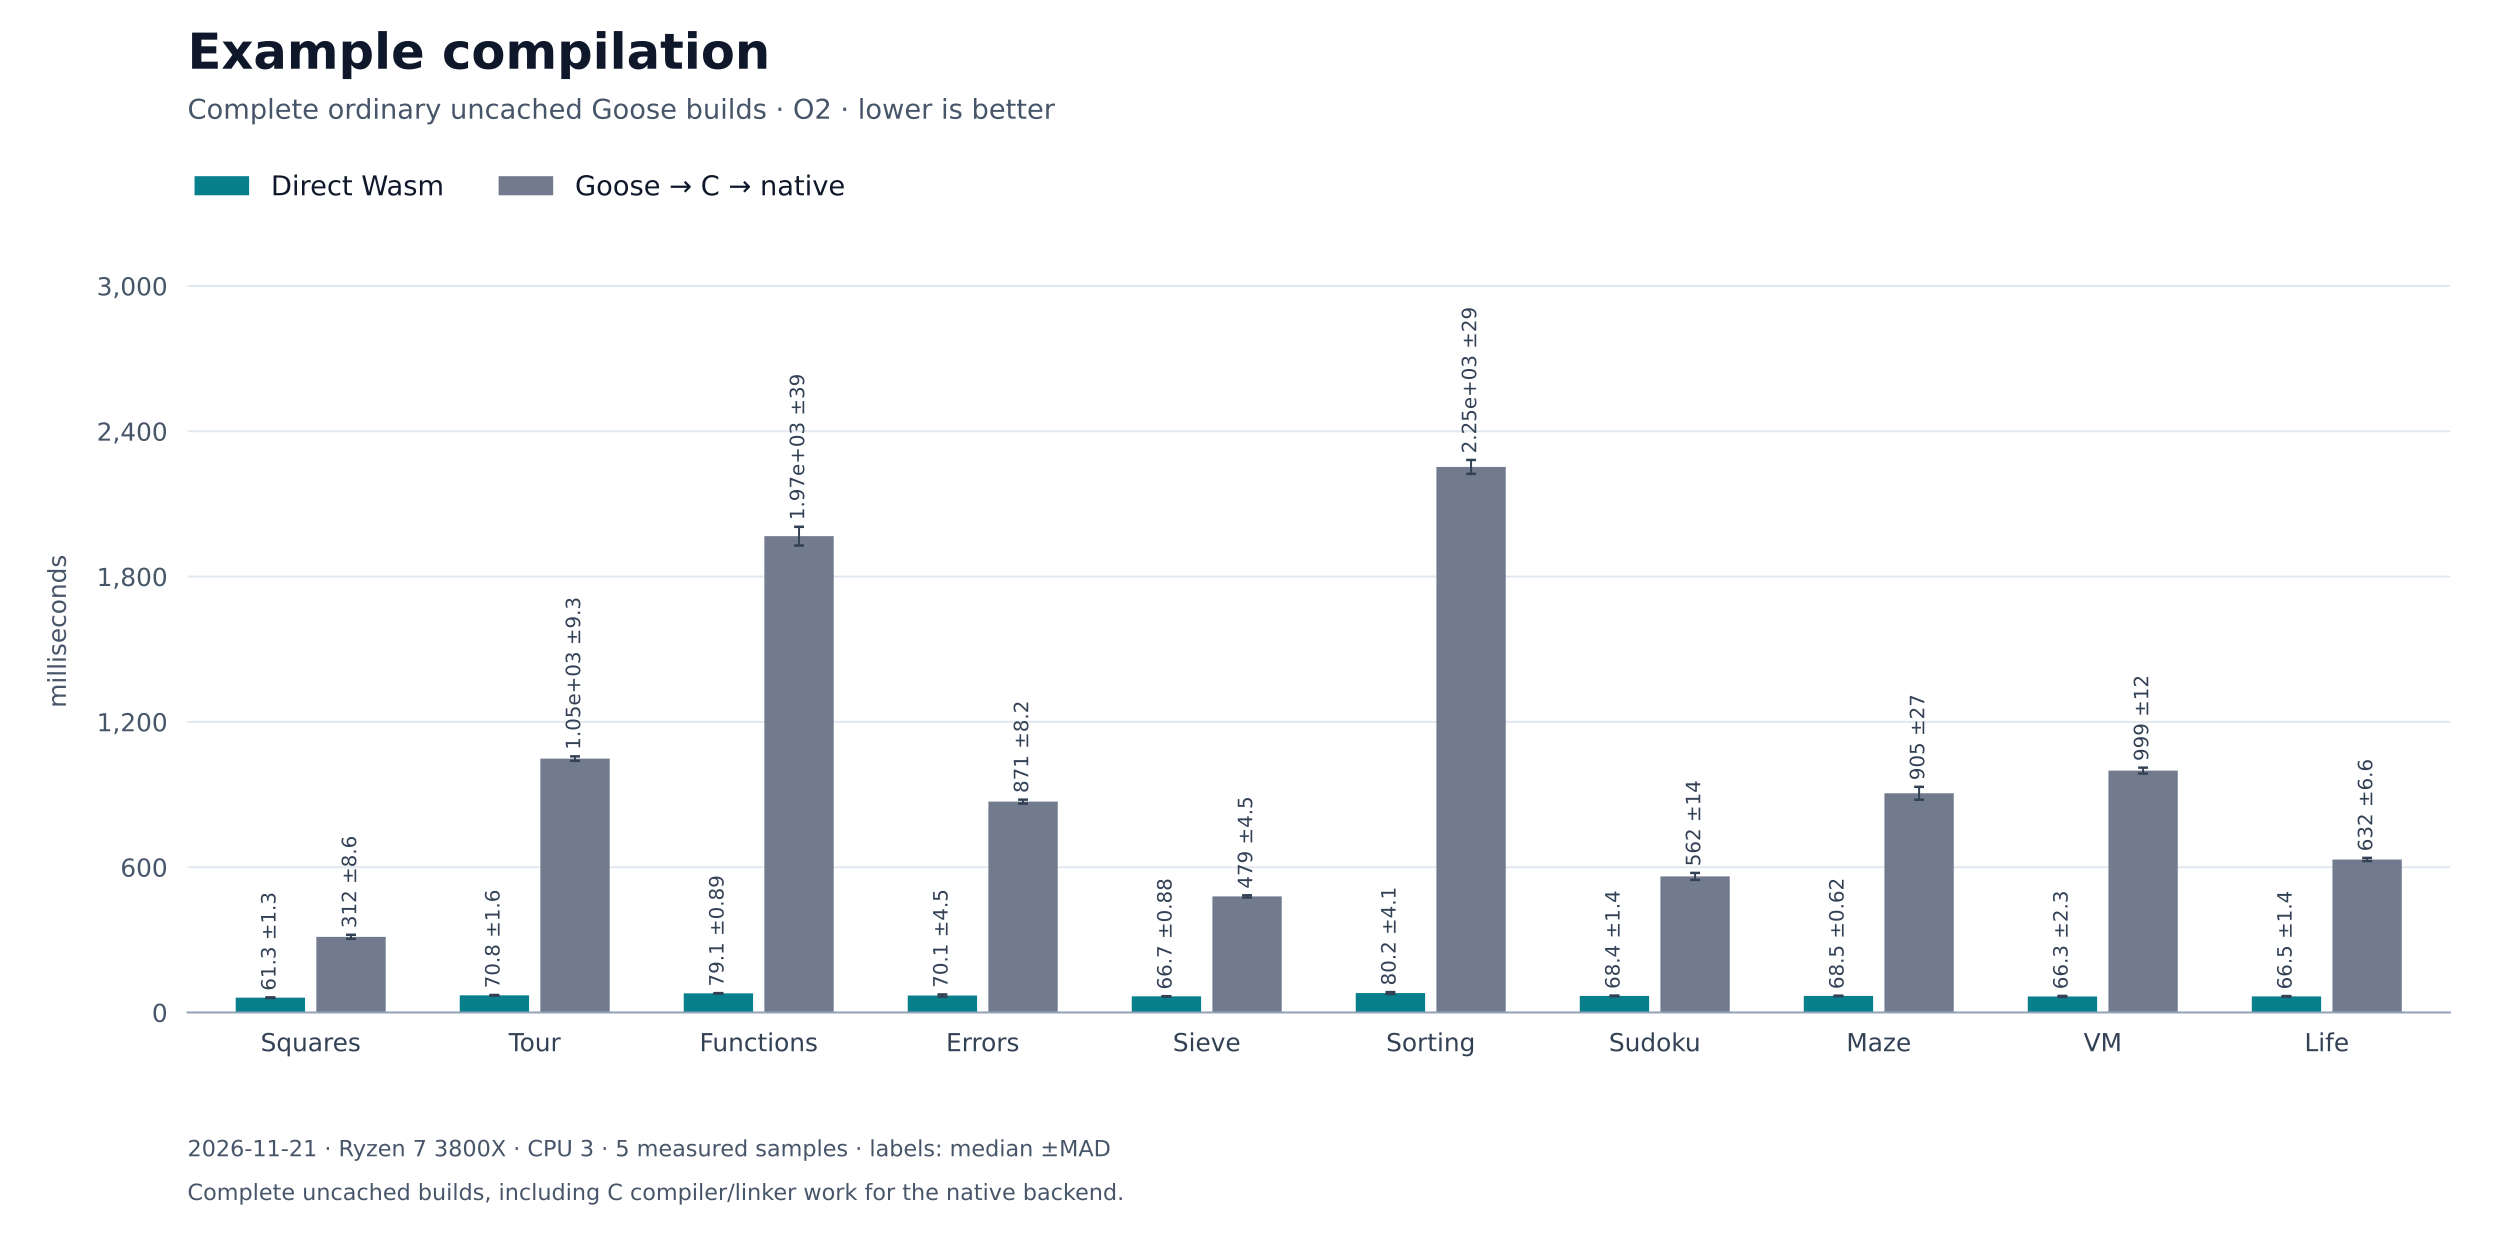
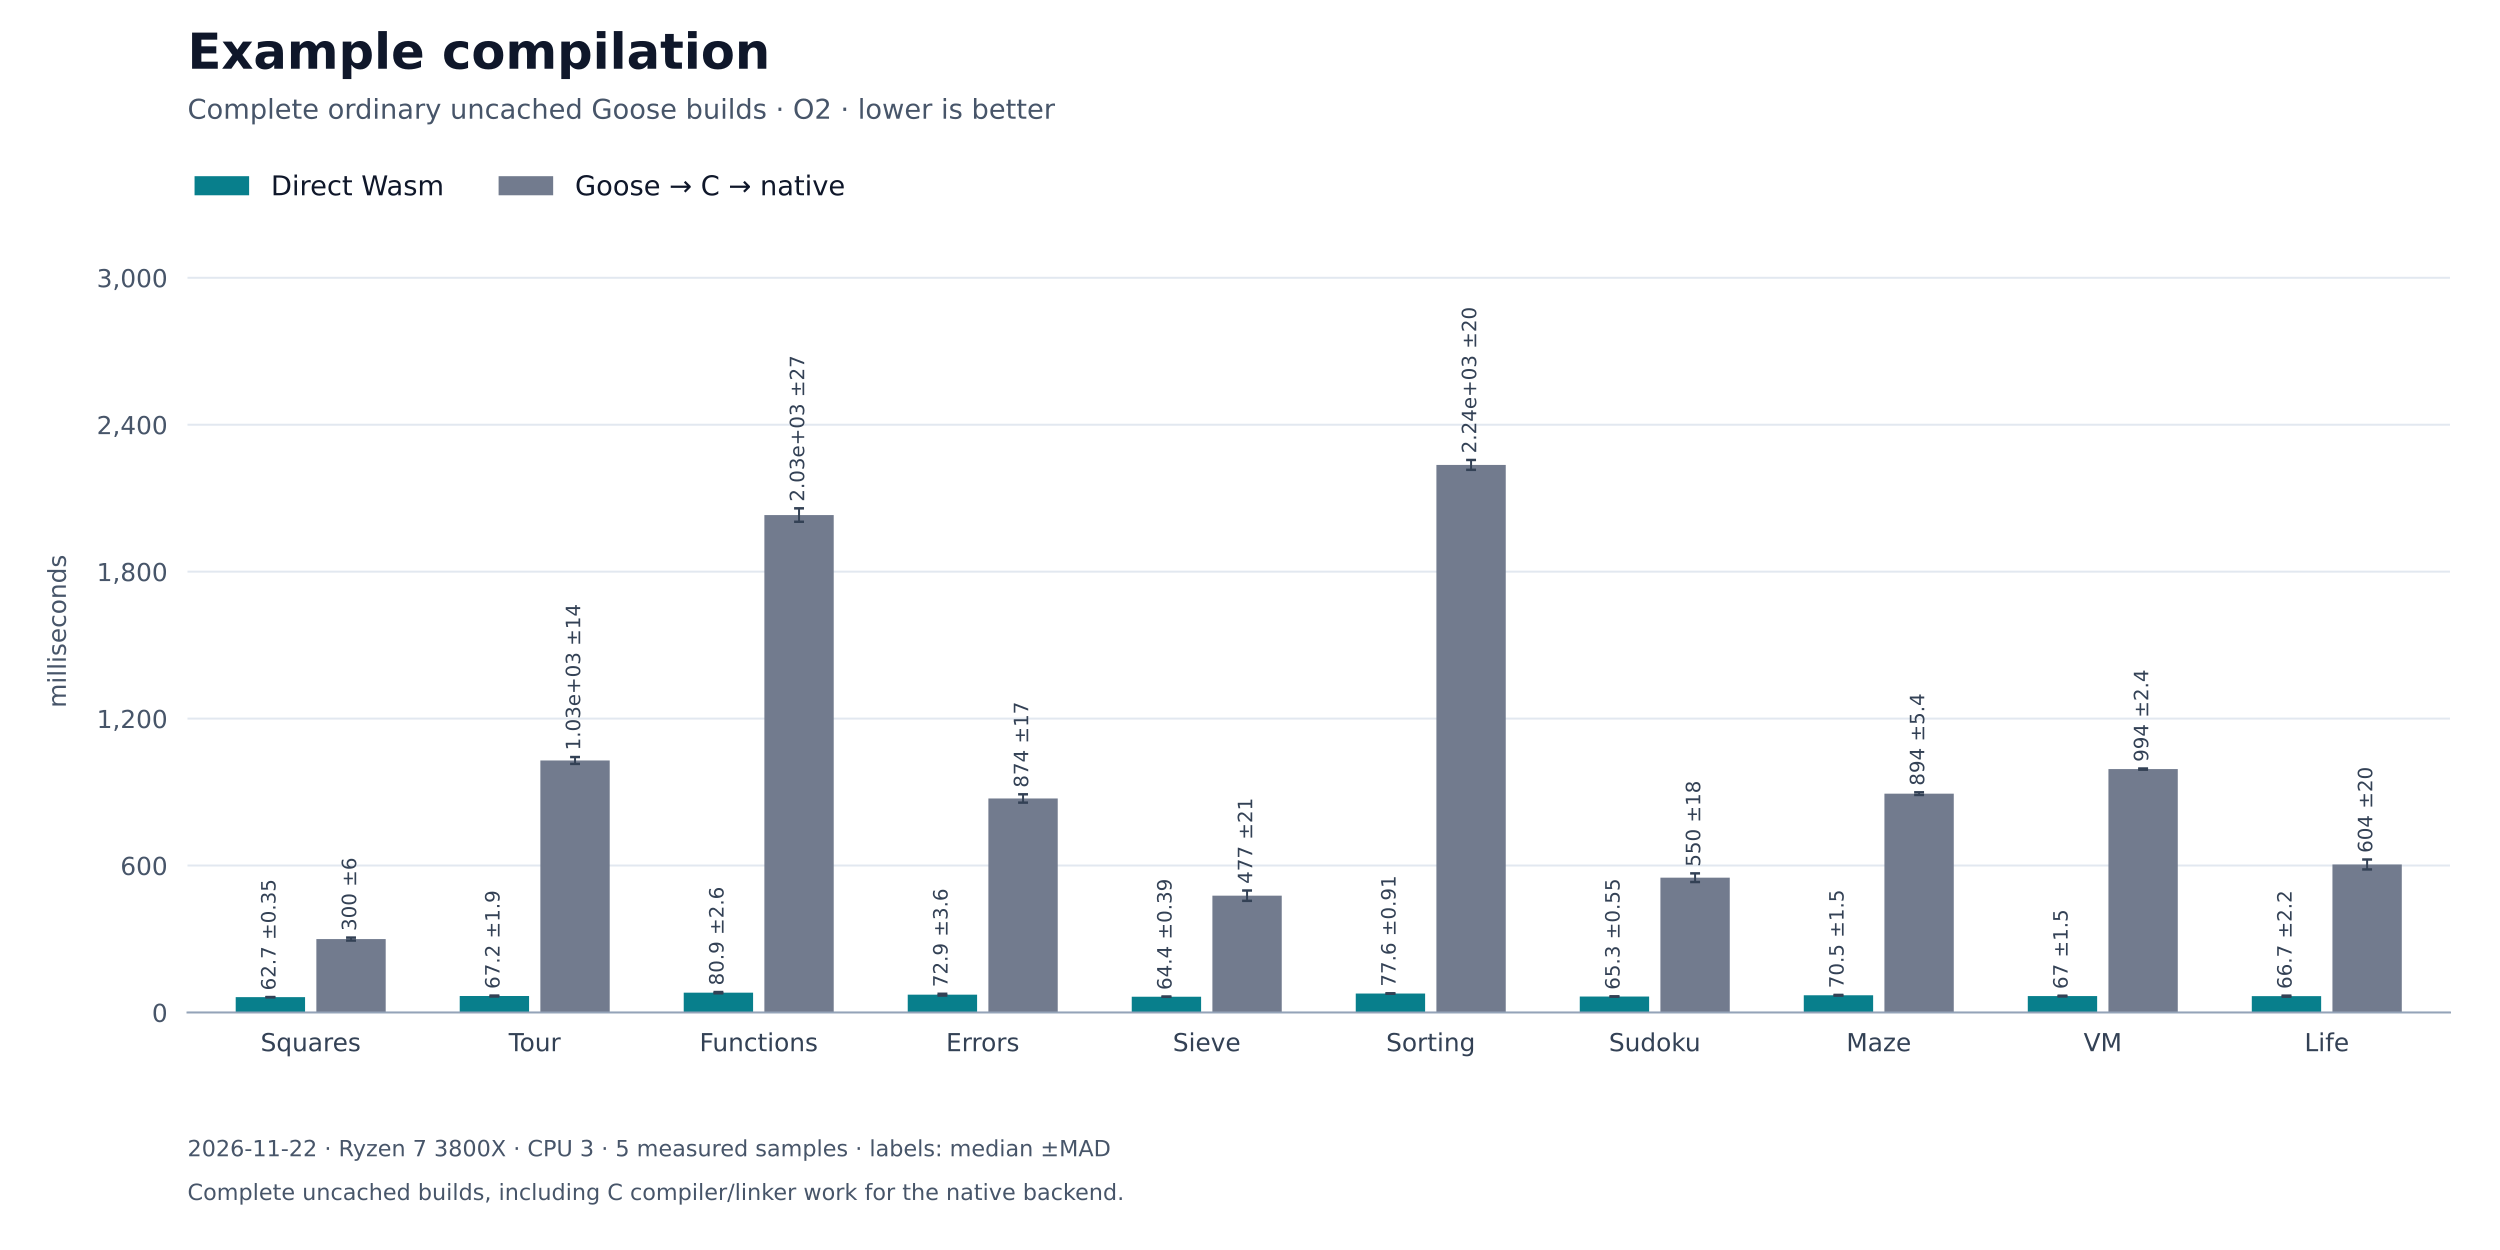
<svg xmlns="http://www.w3.org/2000/svg" xmlns:xlink="http://www.w3.org/1999/xlink" width="1008pt" height="504pt" viewBox="0 0 1008 504" version="1.1">
  <defs>
    <style type="text/css">*{stroke-linejoin: round; stroke-linecap: butt}</style>
  </defs>
  <g id="figure_1">
    <g id="patch_1">
      <path d="M 0 504 L 1008 504 L 1008 0 L 0 0 z " style="fill: #ffffff" />
    </g>
    <g id="axes_1">
      <g id="patch_2">
        <path d="M 75.6 408.24 L 987.84 408.24 L 987.84 100.8 L 75.6 100.8 z " style="fill: #ffffff" />
      </g>
      <g id="matplotlib.axis_1">
        <g id="xtick_1">
          <g id="line2d_1" />
          <g id="text_1">
            <text style="font-size: 10px; font-family: 'DejaVu Sans'; text-anchor: middle; fill: #334155" x="125.276" y="423.838" transform="rotate(-0 125.2764 423.8377)">Squares</text>
          </g>
        </g>
        <g id="xtick_2">
          <g id="line2d_2" />
          <g id="text_2">
            <text style="font-size: 10px; font-family: 'DejaVu Sans'; text-anchor: middle; fill: #334155" x="215.597" y="423.838" transform="rotate(-0 215.5972 423.8377)">Tour</text>
          </g>
        </g>
        <g id="xtick_3">
          <g id="line2d_3" />
          <g id="text_3">
            <text style="font-size: 10px; font-family: 'DejaVu Sans'; text-anchor: middle; fill: #334155" x="305.918" y="423.838" transform="rotate(-0 305.918 423.8384)">Functions</text>
          </g>
        </g>
        <g id="xtick_4">
          <g id="line2d_4" />
          <g id="text_4">
            <text style="font-size: 10px; font-family: 'DejaVu Sans'; text-anchor: middle; fill: #334155" x="396.239" y="423.838" transform="rotate(-0 396.2388 423.8377)">Errors</text>
          </g>
        </g>
        <g id="xtick_5">
          <g id="line2d_5" />
          <g id="text_5">
            <text style="font-size: 10px; font-family: 'DejaVu Sans'; text-anchor: middle; fill: #334155" x="486.56" y="423.838" transform="rotate(-0 486.5596 423.8384)">Sieve</text>
          </g>
        </g>
        <g id="xtick_6">
          <g id="line2d_6" />
          <g id="text_6">
            <text style="font-size: 10px; font-family: 'DejaVu Sans'; text-anchor: middle; fill: #334155" x="576.88" y="423.838" transform="rotate(-0 576.8804 423.8384)">Sorting</text>
          </g>
        </g>
        <g id="xtick_7">
          <g id="line2d_7" />
          <g id="text_7">
            <text style="font-size: 10px; font-family: 'DejaVu Sans'; text-anchor: middle; fill: #334155" x="667.201" y="423.838" transform="rotate(-0 667.2012 423.8384)">Sudoku</text>
          </g>
        </g>
        <g id="xtick_8">
          <g id="line2d_8" />
          <g id="text_8">
            <text style="font-size: 10px; font-family: 'DejaVu Sans'; text-anchor: middle; fill: #334155" x="757.522" y="423.838" transform="rotate(-0 757.522 423.8377)">Maze</text>
          </g>
        </g>
        <g id="xtick_9">
          <g id="line2d_9" />
          <g id="text_9">
            <text style="font-size: 10px; font-family: 'DejaVu Sans'; text-anchor: middle; fill: #334155" x="847.843" y="423.838" transform="rotate(-0 847.8428 423.8377)">VM</text>
          </g>
        </g>
        <g id="xtick_10">
          <g id="line2d_10" />
          <g id="text_10">
            <text style="font-size: 10px; font-family: 'DejaVu Sans'; text-anchor: middle; fill: #334155" x="938.164" y="423.838" transform="rotate(-0 938.1636 423.8384)">Life</text>
          </g>
        </g>
      </g>
      <g id="matplotlib.axis_2">
        <g id="ytick_1">
          <g id="line2d_11">
            <path d="M 75.6 408.24 L 987.84 408.24 " clip-path="url(#p27fe2b42cb)" style="fill: none; stroke: #e2e8f0; stroke-width: 0.8; stroke-linecap: square" />
          </g>
          <g id="line2d_12" />
          <g id="text_11">
            <text style="font-size: 10px; font-family: 'DejaVu Sans'; text-anchor: end; fill: #475569" x="67.6" y="412.039" transform="rotate(-0 67.6 412.0388)">0</text>
          </g>
        </g>
        <g id="ytick_2">
          <g id="line2d_13">
-             <path d="M 75.6 349.65 L 987.84 349.65 " clip-path="url(#p27fe2b42cb)" style="fill: none; stroke: #e2e8f0; stroke-width: 0.8; stroke-linecap: square" />
+             <path d="M 75.6 348.993 L 987.84 348.993 " clip-path="url(#p27fe2b42cb)" style="fill: none; stroke: #e2e8f0; stroke-width: 0.8; stroke-linecap: square" />
          </g>
          <g id="line2d_14" />
          <g id="text_12">
-             <text style="font-size: 10px; font-family: 'DejaVu Sans'; text-anchor: end; fill: #475569" x="67.6" y="353.449" transform="rotate(-0 67.6 353.4488)">600</text>
+             <text style="font-size: 10px; font-family: 'DejaVu Sans'; text-anchor: end; fill: #475569" x="67.6" y="352.792" transform="rotate(-0 67.6 352.7915)">600</text>
          </g>
        </g>
        <g id="ytick_3">
          <g id="line2d_15">
-             <path d="M 75.6 291.06 L 987.84 291.06 " clip-path="url(#p27fe2b42cb)" style="fill: none; stroke: #e2e8f0; stroke-width: 0.8; stroke-linecap: square" />
+             <path d="M 75.6 289.745 L 987.84 289.745 " clip-path="url(#p27fe2b42cb)" style="fill: none; stroke: #e2e8f0; stroke-width: 0.8; stroke-linecap: square" />
          </g>
          <g id="line2d_16" />
          <g id="text_13">
-             <text style="font-size: 10px; font-family: 'DejaVu Sans'; text-anchor: end; fill: #475569" x="67.6" y="294.859" transform="rotate(-0 67.6 294.8588)">1,200</text>
+             <text style="font-size: 10px; font-family: 'DejaVu Sans'; text-anchor: end; fill: #475569" x="67.6" y="293.544" transform="rotate(-0 67.6 293.5442)">1,200</text>
          </g>
        </g>
        <g id="ytick_4">
          <g id="line2d_17">
-             <path d="M 75.6 232.47 L 987.84 232.47 " clip-path="url(#p27fe2b42cb)" style="fill: none; stroke: #e2e8f0; stroke-width: 0.8; stroke-linecap: square" />
+             <path d="M 75.6 230.498 L 987.84 230.498 " clip-path="url(#p27fe2b42cb)" style="fill: none; stroke: #e2e8f0; stroke-width: 0.8; stroke-linecap: square" />
          </g>
          <g id="line2d_18" />
          <g id="text_14">
-             <text style="font-size: 10px; font-family: 'DejaVu Sans'; text-anchor: end; fill: #475569" x="67.6" y="236.269" transform="rotate(-0 67.6 236.2688)">1,800</text>
+             <text style="font-size: 10px; font-family: 'DejaVu Sans'; text-anchor: end; fill: #475569" x="67.6" y="234.297" transform="rotate(-0 67.6 234.297)">1,800</text>
          </g>
        </g>
        <g id="ytick_5">
          <g id="line2d_19">
-             <path d="M 75.6 173.88 L 987.84 173.88 " clip-path="url(#p27fe2b42cb)" style="fill: none; stroke: #e2e8f0; stroke-width: 0.8; stroke-linecap: square" />
+             <path d="M 75.6 171.251 L 987.84 171.251 " clip-path="url(#p27fe2b42cb)" style="fill: none; stroke: #e2e8f0; stroke-width: 0.8; stroke-linecap: square" />
          </g>
          <g id="line2d_20" />
          <g id="text_15">
-             <text style="font-size: 10px; font-family: 'DejaVu Sans'; text-anchor: end; fill: #475569" x="67.6" y="177.679" transform="rotate(-0 67.6 177.6788)">2,400</text>
+             <text style="font-size: 10px; font-family: 'DejaVu Sans'; text-anchor: end; fill: #475569" x="67.6" y="175.05" transform="rotate(-0 67.6 175.0497)">2,400</text>
          </g>
        </g>
        <g id="ytick_6">
          <g id="line2d_21">
-             <path d="M 75.6 115.29 L 987.84 115.29 " clip-path="url(#p27fe2b42cb)" style="fill: none; stroke: #e2e8f0; stroke-width: 0.8; stroke-linecap: square" />
+             <path d="M 75.6 112.004 L 987.84 112.004 " clip-path="url(#p27fe2b42cb)" style="fill: none; stroke: #e2e8f0; stroke-width: 0.8; stroke-linecap: square" />
          </g>
          <g id="line2d_22" />
          <g id="text_16">
-             <text style="font-size: 10px; font-family: 'DejaVu Sans'; text-anchor: end; fill: #475569" x="67.6" y="119.089" transform="rotate(-0 67.6 119.0888)">3,000</text>
+             <text style="font-size: 10px; font-family: 'DejaVu Sans'; text-anchor: end; fill: #475569" x="67.6" y="115.802" transform="rotate(-0 67.6 115.8024)">3,000</text>
          </g>
        </g>
        <g id="text_17">
          <text style="font-size: 10px; font-family: 'DejaVu Sans'; text-anchor: middle; fill: #475569" x="26.57" y="254.52" transform="rotate(-90 26.56953 254.52)">milliseconds</text>
        </g>
      </g>
      <g id="patch_3">
-         <path d="M 95.037 408.24 L 123 408.24 L 123 402.251 L 95.037 402.251 z " clip-path="url(#p27fe2b42cb)" style="fill: #087f8c" />
+         <path d="M 95.037 408.24 L 123 408.24 L 123 402.048 L 95.037 402.048 z " clip-path="url(#p27fe2b42cb)" style="fill: #087f8c" />
      </g>
      <g id="patch_4">
-         <path d="M 185.358 408.24 L 213.321 408.24 L 213.321 401.322 L 185.358 401.322 z " clip-path="url(#p27fe2b42cb)" style="fill: #087f8c" />
+         <path d="M 185.358 408.24 L 213.321 408.24 L 213.321 401.6 L 185.358 401.6 z " clip-path="url(#p27fe2b42cb)" style="fill: #087f8c" />
      </g>
      <g id="patch_5">
-         <path d="M 275.679 408.24 L 303.642 408.24 L 303.642 400.513 L 275.679 400.513 z " clip-path="url(#p27fe2b42cb)" style="fill: #087f8c" />
+         <path d="M 275.679 408.24 L 303.642 408.24 L 303.642 400.247 L 275.679 400.247 z " clip-path="url(#p27fe2b42cb)" style="fill: #087f8c" />
      </g>
      <g id="patch_6">
-         <path d="M 365.999 408.24 L 393.963 408.24 L 393.963 401.394 L 365.999 401.394 z " clip-path="url(#p27fe2b42cb)" style="fill: #087f8c" />
+         <path d="M 365.999 408.24 L 393.963 408.24 L 393.963 401.046 L 365.999 401.046 z " clip-path="url(#p27fe2b42cb)" style="fill: #087f8c" />
      </g>
      <g id="patch_7">
-         <path d="M 456.32 408.24 L 484.284 408.24 L 484.284 401.729 L 456.32 401.729 z " clip-path="url(#p27fe2b42cb)" style="fill: #087f8c" />
+         <path d="M 456.32 408.24 L 484.284 408.24 L 484.284 401.881 L 456.32 401.881 z " clip-path="url(#p27fe2b42cb)" style="fill: #087f8c" />
      </g>
      <g id="patch_8">
-         <path d="M 546.641 408.24 L 574.604 408.24 L 574.604 400.407 L 546.641 400.407 z " clip-path="url(#p27fe2b42cb)" style="fill: #087f8c" />
+         <path d="M 546.641 408.24 L 574.604 408.24 L 574.604 400.582 L 546.641 400.582 z " clip-path="url(#p27fe2b42cb)" style="fill: #087f8c" />
      </g>
      <g id="patch_9">
-         <path d="M 636.962 408.24 L 664.925 408.24 L 664.925 401.556 L 636.962 401.556 z " clip-path="url(#p27fe2b42cb)" style="fill: #087f8c" />
+         <path d="M 636.962 408.24 L 664.925 408.24 L 664.925 401.795 L 636.962 401.795 z " clip-path="url(#p27fe2b42cb)" style="fill: #087f8c" />
      </g>
      <g id="patch_10">
-         <path d="M 727.283 408.24 L 755.246 408.24 L 755.246 401.551 L 727.283 401.551 z " clip-path="url(#p27fe2b42cb)" style="fill: #087f8c" />
+         <path d="M 727.283 408.24 L 755.246 408.24 L 755.246 401.279 L 727.283 401.279 z " clip-path="url(#p27fe2b42cb)" style="fill: #087f8c" />
      </g>
      <g id="patch_11">
-         <path d="M 817.603 408.24 L 845.567 408.24 L 845.567 401.762 L 817.603 401.762 z " clip-path="url(#p27fe2b42cb)" style="fill: #087f8c" />
+         <path d="M 817.603 408.24 L 845.567 408.24 L 845.567 401.62 L 817.603 401.62 z " clip-path="url(#p27fe2b42cb)" style="fill: #087f8c" />
      </g>
      <g id="patch_12">
-         <path d="M 907.924 408.24 L 935.887 408.24 L 935.887 401.743 L 907.924 401.743 z " clip-path="url(#p27fe2b42cb)" style="fill: #087f8c" />
+         <path d="M 907.924 408.24 L 935.887 408.24 L 935.887 401.649 L 907.924 401.649 z " clip-path="url(#p27fe2b42cb)" style="fill: #087f8c" />
      </g>
      <g id="patch_13">
-         <path d="M 127.553 408.24 L 155.516 408.24 L 155.516 377.734 L 127.553 377.734 z " clip-path="url(#p27fe2b42cb)" style="fill: #727b8e" />
+         <path d="M 127.553 408.24 L 155.516 408.24 L 155.516 378.635 L 127.553 378.635 z " clip-path="url(#p27fe2b42cb)" style="fill: #727b8e" />
      </g>
      <g id="patch_14">
-         <path d="M 217.873 408.24 L 245.837 408.24 L 245.837 305.866 L 217.873 305.866 z " clip-path="url(#p27fe2b42cb)" style="fill: #727b8e" />
+         <path d="M 217.873 408.24 L 245.837 408.24 L 245.837 306.619 L 217.873 306.619 z " clip-path="url(#p27fe2b42cb)" style="fill: #727b8e" />
      </g>
      <g id="patch_15">
-         <path d="M 308.194 408.24 L 336.157 408.24 L 336.157 216.182 L 308.194 216.182 z " clip-path="url(#p27fe2b42cb)" style="fill: #727b8e" />
+         <path d="M 308.194 408.24 L 336.157 408.24 L 336.157 207.668 L 308.194 207.668 z " clip-path="url(#p27fe2b42cb)" style="fill: #727b8e" />
      </g>
      <g id="patch_16">
-         <path d="M 398.515 408.24 L 426.478 408.24 L 426.478 323.212 L 398.515 323.212 z " clip-path="url(#p27fe2b42cb)" style="fill: #727b8e" />
+         <path d="M 398.515 408.24 L 426.478 408.24 L 426.478 321.945 L 398.515 321.945 z " clip-path="url(#p27fe2b42cb)" style="fill: #727b8e" />
      </g>
      <g id="patch_17">
-         <path d="M 488.836 408.24 L 516.799 408.24 L 516.799 361.425 L 488.836 361.425 z " clip-path="url(#p27fe2b42cb)" style="fill: #727b8e" />
+         <path d="M 488.836 408.24 L 516.799 408.24 L 516.799 361.131 L 488.836 361.131 z " clip-path="url(#p27fe2b42cb)" style="fill: #727b8e" />
      </g>
      <g id="patch_18">
-         <path d="M 579.156 408.24 L 607.12 408.24 L 607.12 188.26 L 579.156 188.26 z " clip-path="url(#p27fe2b42cb)" style="fill: #727b8e" />
+         <path d="M 579.156 408.24 L 607.12 408.24 L 607.12 187.448 L 579.156 187.448 z " clip-path="url(#p27fe2b42cb)" style="fill: #727b8e" />
      </g>
      <g id="patch_19">
-         <path d="M 669.477 408.24 L 697.441 408.24 L 697.441 353.354 L 669.477 353.354 z " clip-path="url(#p27fe2b42cb)" style="fill: #727b8e" />
+         <path d="M 669.477 408.24 L 697.441 408.24 L 697.441 353.886 L 669.477 353.886 z " clip-path="url(#p27fe2b42cb)" style="fill: #727b8e" />
      </g>
      <g id="patch_20">
-         <path d="M 759.798 408.24 L 787.761 408.24 L 787.761 319.848 L 759.798 319.848 z " clip-path="url(#p27fe2b42cb)" style="fill: #727b8e" />
+         <path d="M 759.798 408.24 L 787.761 408.24 L 787.761 320 L 759.798 320 z " clip-path="url(#p27fe2b42cb)" style="fill: #727b8e" />
      </g>
      <g id="patch_21">
-         <path d="M 850.119 408.24 L 878.082 408.24 L 878.082 310.708 L 850.119 310.708 z " clip-path="url(#p27fe2b42cb)" style="fill: #727b8e" />
+         <path d="M 850.119 408.24 L 878.082 408.24 L 878.082 310.095 L 850.119 310.095 z " clip-path="url(#p27fe2b42cb)" style="fill: #727b8e" />
      </g>
      <g id="patch_22">
-         <path d="M 940.44 408.24 L 968.403 408.24 L 968.403 346.556 L 940.44 346.556 z " clip-path="url(#p27fe2b42cb)" style="fill: #727b8e" />
+         <path d="M 940.44 408.24 L 968.403 408.24 L 968.403 348.56 L 940.44 348.56 z " clip-path="url(#p27fe2b42cb)" style="fill: #727b8e" />
      </g>
      <g id="LineCollection_1">
-         <path d="M 109.019 402.374 L 109.019 402.128 " clip-path="url(#p27fe2b42cb)" style="fill: none; stroke: #334155; stroke-width: 0.8" />
-         <path d="M 199.339 401.482 L 199.339 401.161 " clip-path="url(#p27fe2b42cb)" style="fill: none; stroke: #334155; stroke-width: 0.8" />
-         <path d="M 289.66 400.599 L 289.66 400.426 " clip-path="url(#p27fe2b42cb)" style="fill: none; stroke: #334155; stroke-width: 0.8" />
-         <path d="M 379.981 401.83 L 379.981 400.957 " clip-path="url(#p27fe2b42cb)" style="fill: none; stroke: #334155; stroke-width: 0.8" />
-         <path d="M 470.302 401.815 L 470.302 401.644 " clip-path="url(#p27fe2b42cb)" style="fill: none; stroke: #334155; stroke-width: 0.8" />
-         <path d="M 560.623 400.806 L 560.623 400.008 " clip-path="url(#p27fe2b42cb)" style="fill: none; stroke: #334155; stroke-width: 0.8" />
-         <path d="M 650.943 401.692 L 650.943 401.42 " clip-path="url(#p27fe2b42cb)" style="fill: none; stroke: #334155; stroke-width: 0.8" />
-         <path d="M 741.264 401.612 L 741.264 401.491 " clip-path="url(#p27fe2b42cb)" style="fill: none; stroke: #334155; stroke-width: 0.8" />
-         <path d="M 831.585 401.985 L 831.585 401.539 " clip-path="url(#p27fe2b42cb)" style="fill: none; stroke: #334155; stroke-width: 0.8" />
-         <path d="M 921.906 401.883 L 921.906 401.603 " clip-path="url(#p27fe2b42cb)" style="fill: none; stroke: #334155; stroke-width: 0.8" />
+         <path d="M 109.019 402.082 L 109.019 402.013 " clip-path="url(#p27fe2b42cb)" style="fill: none; stroke: #334155; stroke-width: 0.8" />
+         <path d="M 199.339 401.785 L 199.339 401.415 " clip-path="url(#p27fe2b42cb)" style="fill: none; stroke: #334155; stroke-width: 0.8" />
+         <path d="M 289.66 400.501 L 289.66 399.993 " clip-path="url(#p27fe2b42cb)" style="fill: none; stroke: #334155; stroke-width: 0.8" />
+         <path d="M 379.981 401.398 L 379.981 400.694 " clip-path="url(#p27fe2b42cb)" style="fill: none; stroke: #334155; stroke-width: 0.8" />
+         <path d="M 470.302 401.92 L 470.302 401.842 " clip-path="url(#p27fe2b42cb)" style="fill: none; stroke: #334155; stroke-width: 0.8" />
+         <path d="M 560.623 400.672 L 560.623 400.492 " clip-path="url(#p27fe2b42cb)" style="fill: none; stroke: #334155; stroke-width: 0.8" />
+         <path d="M 650.943 401.849 L 650.943 401.74 " clip-path="url(#p27fe2b42cb)" style="fill: none; stroke: #334155; stroke-width: 0.8" />
+         <path d="M 741.264 401.425 L 741.264 401.134 " clip-path="url(#p27fe2b42cb)" style="fill: none; stroke: #334155; stroke-width: 0.8" />
+         <path d="M 831.585 401.771 L 831.585 401.47 " clip-path="url(#p27fe2b42cb)" style="fill: none; stroke: #334155; stroke-width: 0.8" />
+         <path d="M 921.906 401.87 L 921.906 401.428 " clip-path="url(#p27fe2b42cb)" style="fill: none; stroke: #334155; stroke-width: 0.8" />
      </g>
      <g id="line2d_23">
        <defs>
          <path id="m630ef24590" d="M 2 0 L -2 -0 " style="stroke: #334155" />
        </defs>
        <g clip-path="url(#p27fe2b42cb)">
-           <use xlink:href="#m630ef24590" x="109.019" y="402.374" style="fill: #1f77b4; stroke: #334155" />
-           <use xlink:href="#m630ef24590" x="199.339" y="401.482" style="fill: #1f77b4; stroke: #334155" />
-           <use xlink:href="#m630ef24590" x="289.66" y="400.599" style="fill: #1f77b4; stroke: #334155" />
-           <use xlink:href="#m630ef24590" x="379.981" y="401.83" style="fill: #1f77b4; stroke: #334155" />
-           <use xlink:href="#m630ef24590" x="470.302" y="401.815" style="fill: #1f77b4; stroke: #334155" />
-           <use xlink:href="#m630ef24590" x="560.623" y="400.806" style="fill: #1f77b4; stroke: #334155" />
-           <use xlink:href="#m630ef24590" x="650.943" y="401.692" style="fill: #1f77b4; stroke: #334155" />
-           <use xlink:href="#m630ef24590" x="741.264" y="401.612" style="fill: #1f77b4; stroke: #334155" />
-           <use xlink:href="#m630ef24590" x="831.585" y="401.985" style="fill: #1f77b4; stroke: #334155" />
-           <use xlink:href="#m630ef24590" x="921.906" y="401.883" style="fill: #1f77b4; stroke: #334155" />
+           <use xlink:href="#m630ef24590" x="109.019" y="402.082" style="fill: #1f77b4; stroke: #334155" />
+           <use xlink:href="#m630ef24590" x="199.339" y="401.785" style="fill: #1f77b4; stroke: #334155" />
+           <use xlink:href="#m630ef24590" x="289.66" y="400.501" style="fill: #1f77b4; stroke: #334155" />
+           <use xlink:href="#m630ef24590" x="379.981" y="401.398" style="fill: #1f77b4; stroke: #334155" />
+           <use xlink:href="#m630ef24590" x="470.302" y="401.92" style="fill: #1f77b4; stroke: #334155" />
+           <use xlink:href="#m630ef24590" x="560.623" y="400.672" style="fill: #1f77b4; stroke: #334155" />
+           <use xlink:href="#m630ef24590" x="650.943" y="401.849" style="fill: #1f77b4; stroke: #334155" />
+           <use xlink:href="#m630ef24590" x="741.264" y="401.425" style="fill: #1f77b4; stroke: #334155" />
+           <use xlink:href="#m630ef24590" x="831.585" y="401.771" style="fill: #1f77b4; stroke: #334155" />
+           <use xlink:href="#m630ef24590" x="921.906" y="401.87" style="fill: #1f77b4; stroke: #334155" />
        </g>
      </g>
      <g id="line2d_24">
        <g clip-path="url(#p27fe2b42cb)">
-           <use xlink:href="#m630ef24590" x="109.019" y="402.128" style="fill: #1f77b4; stroke: #334155" />
-           <use xlink:href="#m630ef24590" x="199.339" y="401.161" style="fill: #1f77b4; stroke: #334155" />
-           <use xlink:href="#m630ef24590" x="289.66" y="400.426" style="fill: #1f77b4; stroke: #334155" />
-           <use xlink:href="#m630ef24590" x="379.981" y="400.957" style="fill: #1f77b4; stroke: #334155" />
-           <use xlink:href="#m630ef24590" x="470.302" y="401.644" style="fill: #1f77b4; stroke: #334155" />
-           <use xlink:href="#m630ef24590" x="560.623" y="400.008" style="fill: #1f77b4; stroke: #334155" />
-           <use xlink:href="#m630ef24590" x="650.943" y="401.42" style="fill: #1f77b4; stroke: #334155" />
-           <use xlink:href="#m630ef24590" x="741.264" y="401.491" style="fill: #1f77b4; stroke: #334155" />
-           <use xlink:href="#m630ef24590" x="831.585" y="401.539" style="fill: #1f77b4; stroke: #334155" />
-           <use xlink:href="#m630ef24590" x="921.906" y="401.603" style="fill: #1f77b4; stroke: #334155" />
+           <use xlink:href="#m630ef24590" x="109.019" y="402.013" style="fill: #1f77b4; stroke: #334155" />
+           <use xlink:href="#m630ef24590" x="199.339" y="401.415" style="fill: #1f77b4; stroke: #334155" />
+           <use xlink:href="#m630ef24590" x="289.66" y="399.993" style="fill: #1f77b4; stroke: #334155" />
+           <use xlink:href="#m630ef24590" x="379.981" y="400.694" style="fill: #1f77b4; stroke: #334155" />
+           <use xlink:href="#m630ef24590" x="470.302" y="401.842" style="fill: #1f77b4; stroke: #334155" />
+           <use xlink:href="#m630ef24590" x="560.623" y="400.492" style="fill: #1f77b4; stroke: #334155" />
+           <use xlink:href="#m630ef24590" x="650.943" y="401.74" style="fill: #1f77b4; stroke: #334155" />
+           <use xlink:href="#m630ef24590" x="741.264" y="401.134" style="fill: #1f77b4; stroke: #334155" />
+           <use xlink:href="#m630ef24590" x="831.585" y="401.47" style="fill: #1f77b4; stroke: #334155" />
+           <use xlink:href="#m630ef24590" x="921.906" y="401.428" style="fill: #1f77b4; stroke: #334155" />
        </g>
      </g>
      <g id="LineCollection_2">
-         <path d="M 141.534 378.57 L 141.534 376.898 " clip-path="url(#p27fe2b42cb)" style="fill: none; stroke: #334155; stroke-width: 0.8" />
-         <path d="M 231.855 306.773 L 231.855 304.96 " clip-path="url(#p27fe2b42cb)" style="fill: none; stroke: #334155; stroke-width: 0.8" />
-         <path d="M 322.176 219.958 L 322.176 212.406 " clip-path="url(#p27fe2b42cb)" style="fill: none; stroke: #334155; stroke-width: 0.8" />
-         <path d="M 412.497 324.01 L 412.497 322.414 " clip-path="url(#p27fe2b42cb)" style="fill: none; stroke: #334155; stroke-width: 0.8" />
-         <path d="M 502.817 361.868 L 502.817 360.981 " clip-path="url(#p27fe2b42cb)" style="fill: none; stroke: #334155; stroke-width: 0.8" />
-         <path d="M 593.138 191.062 L 593.138 185.457 " clip-path="url(#p27fe2b42cb)" style="fill: none; stroke: #334155; stroke-width: 0.8" />
-         <path d="M 683.459 354.766 L 683.459 351.943 " clip-path="url(#p27fe2b42cb)" style="fill: none; stroke: #334155; stroke-width: 0.8" />
-         <path d="M 773.78 322.446 L 773.78 317.25 " clip-path="url(#p27fe2b42cb)" style="fill: none; stroke: #334155; stroke-width: 0.8" />
-         <path d="M 864.101 311.904 L 864.101 309.512 " clip-path="url(#p27fe2b42cb)" style="fill: none; stroke: #334155; stroke-width: 0.8" />
-         <path d="M 954.421 347.2 L 954.421 345.912 " clip-path="url(#p27fe2b42cb)" style="fill: none; stroke: #334155; stroke-width: 0.8" />
+         <path d="M 141.534 379.23 L 141.534 378.041 " clip-path="url(#p27fe2b42cb)" style="fill: none; stroke: #334155; stroke-width: 0.8" />
+         <path d="M 231.855 308.008 L 231.855 305.23 " clip-path="url(#p27fe2b42cb)" style="fill: none; stroke: #334155; stroke-width: 0.8" />
+         <path d="M 322.176 210.376 L 322.176 204.959 " clip-path="url(#p27fe2b42cb)" style="fill: none; stroke: #334155; stroke-width: 0.8" />
+         <path d="M 412.497 323.619 L 412.497 320.27 " clip-path="url(#p27fe2b42cb)" style="fill: none; stroke: #334155; stroke-width: 0.8" />
+         <path d="M 502.817 363.222 L 502.817 359.041 " clip-path="url(#p27fe2b42cb)" style="fill: none; stroke: #334155; stroke-width: 0.8" />
+         <path d="M 593.138 189.439 L 593.138 185.457 " clip-path="url(#p27fe2b42cb)" style="fill: none; stroke: #334155; stroke-width: 0.8" />
+         <path d="M 683.459 355.635 L 683.459 352.138 " clip-path="url(#p27fe2b42cb)" style="fill: none; stroke: #334155; stroke-width: 0.8" />
+         <path d="M 773.78 320.535 L 773.78 319.464 " clip-path="url(#p27fe2b42cb)" style="fill: none; stroke: #334155; stroke-width: 0.8" />
+         <path d="M 864.101 310.335 L 864.101 309.855 " clip-path="url(#p27fe2b42cb)" style="fill: none; stroke: #334155; stroke-width: 0.8" />
+         <path d="M 954.421 350.567 L 954.421 346.553 " clip-path="url(#p27fe2b42cb)" style="fill: none; stroke: #334155; stroke-width: 0.8" />
      </g>
      <g id="line2d_25">
        <g clip-path="url(#p27fe2b42cb)">
-           <use xlink:href="#m630ef24590" x="141.534" y="378.57" style="fill: #1f77b4; stroke: #334155" />
-           <use xlink:href="#m630ef24590" x="231.855" y="306.773" style="fill: #1f77b4; stroke: #334155" />
-           <use xlink:href="#m630ef24590" x="322.176" y="219.958" style="fill: #1f77b4; stroke: #334155" />
-           <use xlink:href="#m630ef24590" x="412.497" y="324.01" style="fill: #1f77b4; stroke: #334155" />
-           <use xlink:href="#m630ef24590" x="502.817" y="361.868" style="fill: #1f77b4; stroke: #334155" />
-           <use xlink:href="#m630ef24590" x="593.138" y="191.062" style="fill: #1f77b4; stroke: #334155" />
-           <use xlink:href="#m630ef24590" x="683.459" y="354.766" style="fill: #1f77b4; stroke: #334155" />
-           <use xlink:href="#m630ef24590" x="773.78" y="322.446" style="fill: #1f77b4; stroke: #334155" />
-           <use xlink:href="#m630ef24590" x="864.101" y="311.904" style="fill: #1f77b4; stroke: #334155" />
-           <use xlink:href="#m630ef24590" x="954.421" y="347.2" style="fill: #1f77b4; stroke: #334155" />
+           <use xlink:href="#m630ef24590" x="141.534" y="379.23" style="fill: #1f77b4; stroke: #334155" />
+           <use xlink:href="#m630ef24590" x="231.855" y="308.008" style="fill: #1f77b4; stroke: #334155" />
+           <use xlink:href="#m630ef24590" x="322.176" y="210.376" style="fill: #1f77b4; stroke: #334155" />
+           <use xlink:href="#m630ef24590" x="412.497" y="323.619" style="fill: #1f77b4; stroke: #334155" />
+           <use xlink:href="#m630ef24590" x="502.817" y="363.222" style="fill: #1f77b4; stroke: #334155" />
+           <use xlink:href="#m630ef24590" x="593.138" y="189.439" style="fill: #1f77b4; stroke: #334155" />
+           <use xlink:href="#m630ef24590" x="683.459" y="355.635" style="fill: #1f77b4; stroke: #334155" />
+           <use xlink:href="#m630ef24590" x="773.78" y="320.535" style="fill: #1f77b4; stroke: #334155" />
+           <use xlink:href="#m630ef24590" x="864.101" y="310.335" style="fill: #1f77b4; stroke: #334155" />
+           <use xlink:href="#m630ef24590" x="954.421" y="350.567" style="fill: #1f77b4; stroke: #334155" />
        </g>
      </g>
      <g id="line2d_26">
        <g clip-path="url(#p27fe2b42cb)">
-           <use xlink:href="#m630ef24590" x="141.534" y="376.898" style="fill: #1f77b4; stroke: #334155" />
-           <use xlink:href="#m630ef24590" x="231.855" y="304.96" style="fill: #1f77b4; stroke: #334155" />
-           <use xlink:href="#m630ef24590" x="322.176" y="212.406" style="fill: #1f77b4; stroke: #334155" />
-           <use xlink:href="#m630ef24590" x="412.497" y="322.414" style="fill: #1f77b4; stroke: #334155" />
-           <use xlink:href="#m630ef24590" x="502.817" y="360.981" style="fill: #1f77b4; stroke: #334155" />
+           <use xlink:href="#m630ef24590" x="141.534" y="378.041" style="fill: #1f77b4; stroke: #334155" />
+           <use xlink:href="#m630ef24590" x="231.855" y="305.23" style="fill: #1f77b4; stroke: #334155" />
+           <use xlink:href="#m630ef24590" x="322.176" y="204.959" style="fill: #1f77b4; stroke: #334155" />
+           <use xlink:href="#m630ef24590" x="412.497" y="320.27" style="fill: #1f77b4; stroke: #334155" />
+           <use xlink:href="#m630ef24590" x="502.817" y="359.041" style="fill: #1f77b4; stroke: #334155" />
          <use xlink:href="#m630ef24590" x="593.138" y="185.457" style="fill: #1f77b4; stroke: #334155" />
-           <use xlink:href="#m630ef24590" x="683.459" y="351.943" style="fill: #1f77b4; stroke: #334155" />
-           <use xlink:href="#m630ef24590" x="773.78" y="317.25" style="fill: #1f77b4; stroke: #334155" />
-           <use xlink:href="#m630ef24590" x="864.101" y="309.512" style="fill: #1f77b4; stroke: #334155" />
-           <use xlink:href="#m630ef24590" x="954.421" y="345.912" style="fill: #1f77b4; stroke: #334155" />
+           <use xlink:href="#m630ef24590" x="683.459" y="352.138" style="fill: #1f77b4; stroke: #334155" />
+           <use xlink:href="#m630ef24590" x="773.78" y="319.464" style="fill: #1f77b4; stroke: #334155" />
+           <use xlink:href="#m630ef24590" x="864.101" y="309.855" style="fill: #1f77b4; stroke: #334155" />
+           <use xlink:href="#m630ef24590" x="954.421" y="346.553" style="fill: #1f77b4; stroke: #334155" />
        </g>
      </g>
      <g id="patch_23">
        <path d="M 75.6 408.24 L 987.84 408.24 " style="fill: none; stroke: #94a3b8; stroke-width: 0.8; stroke-linejoin: miter; stroke-linecap: square" />
      </g>
      <g id="text_18">
-         <text style="font-size: 8px; font-family: 'DejaVu Sans'; fill: #334155" transform="translate(111.0968 399.4545) rotate(-90)">61.3 ±1.3</text>
+         <text style="font-size: 8px; font-family: 'DejaVu Sans'; fill: #334155" transform="translate(111.0968 399.3398) rotate(-90)">62.7 ±0.35</text>
      </g>
      <g id="text_19">
-         <text style="font-size: 8px; font-family: 'DejaVu Sans'; fill: #334155" transform="translate(201.4176 398.488) rotate(-90)">70.8 ±1.6</text>
+         <text style="font-size: 8px; font-family: 'DejaVu Sans'; fill: #334155" transform="translate(201.4176 398.7419) rotate(-90)">67.2 ±1.9</text>
      </g>
      <g id="text_20">
-         <text style="font-size: 8px; font-family: 'DejaVu Sans'; fill: #334155" transform="translate(291.7384 397.7527) rotate(-90)">79.1 ±0.89</text>
+         <text style="font-size: 8px; font-family: 'DejaVu Sans'; fill: #334155" transform="translate(291.7384 397.3197) rotate(-90)">80.9 ±2.6</text>
      </g>
      <g id="text_21">
-         <text style="font-size: 8px; font-family: 'DejaVu Sans'; fill: #334155" transform="translate(382.0592 398.2839) rotate(-90)">70.1 ±4.5</text>
+         <text style="font-size: 8px; font-family: 'DejaVu Sans'; fill: #334155" transform="translate(382.0592 398.0202) rotate(-90)">72.9 ±3.6</text>
      </g>
      <g id="text_22">
-         <text style="font-size: 8px; font-family: 'DejaVu Sans'; fill: #334155" transform="translate(472.38 398.9703) rotate(-90)">66.7 ±0.88</text>
+         <text style="font-size: 8px; font-family: 'DejaVu Sans'; fill: #334155" transform="translate(472.38 399.1684) rotate(-90)">64.4 ±0.39</text>
      </g>
      <g id="text_23">
-         <text style="font-size: 8px; font-family: 'DejaVu Sans'; fill: #334155" transform="translate(562.7008 397.335) rotate(-90)">80.2 ±4.1</text>
+         <text style="font-size: 8px; font-family: 'DejaVu Sans'; fill: #334155" transform="translate(562.7008 397.8189) rotate(-90)">77.6 ±0.91</text>
      </g>
      <g id="text_24">
-         <text style="font-size: 8px; font-family: 'DejaVu Sans'; fill: #334155" transform="translate(653.0216 398.7468) rotate(-90)">68.4 ±1.4</text>
+         <text style="font-size: 8px; font-family: 'DejaVu Sans'; fill: #334155" transform="translate(653.0216 399.0669) rotate(-90)">65.3 ±0.55</text>
      </g>
      <g id="text_25">
-         <text style="font-size: 8px; font-family: 'DejaVu Sans'; fill: #334155" transform="translate(743.3424 398.8175) rotate(-90)">68.5 ±0.62</text>
+         <text style="font-size: 8px; font-family: 'DejaVu Sans'; fill: #334155" transform="translate(743.3424 398.4606) rotate(-90)">70.5 ±1.5</text>
      </g>
      <g id="text_26">
-         <text style="font-size: 8px; font-family: 'DejaVu Sans'; fill: #334155" transform="translate(833.6632 398.8661) rotate(-90)">66.3 ±2.3</text>
+         <text style="font-size: 8px; font-family: 'DejaVu Sans'; fill: #334155" transform="translate(833.6632 398.7961) rotate(-90)">67 ±1.5</text>
      </g>
      <g id="text_27">
-         <text style="font-size: 8px; font-family: 'DejaVu Sans'; fill: #334155" transform="translate(923.9839 398.9301) rotate(-90)">66.5 ±1.4</text>
+         <text style="font-size: 8px; font-family: 'DejaVu Sans'; fill: #334155" transform="translate(923.9839 398.7548) rotate(-90)">66.7 ±2.2</text>
      </g>
      <g id="text_28">
-         <text style="font-size: 8px; font-family: 'DejaVu Sans'; fill: #334155" transform="translate(143.6123 374.2246) rotate(-90)">312 ±8.6</text>
+         <text style="font-size: 8px; font-family: 'DejaVu Sans'; fill: #334155" transform="translate(143.6123 375.3672) rotate(-90)">300 ±6</text>
      </g>
      <g id="text_29">
-         <text style="font-size: 8px; font-family: 'DejaVu Sans'; fill: #334155" transform="translate(233.9331 302.2865) rotate(-90)">1.05e+03 ±9.3</text>
+         <text style="font-size: 8px; font-family: 'DejaVu Sans'; fill: #334155" transform="translate(233.9331 302.5569) rotate(-90)">1.03e+03 ±14</text>
      </g>
      <g id="text_30">
-         <text style="font-size: 8px; font-family: 'DejaVu Sans'; fill: #334155" transform="translate(324.2539 209.7329) rotate(-90)">1.97e+03 ±39</text>
+         <text style="font-size: 8px; font-family: 'DejaVu Sans'; fill: #334155" transform="translate(324.2539 202.2859) rotate(-90)">2.03e+03 ±27</text>
      </g>
      <g id="text_31">
-         <text style="font-size: 8px; font-family: 'DejaVu Sans'; fill: #334155" transform="translate(414.5747 319.7405) rotate(-90)">871 ±8.2</text>
+         <text style="font-size: 8px; font-family: 'DejaVu Sans'; fill: #334155" transform="translate(414.5747 317.5969) rotate(-90)">874 ±17</text>
      </g>
      <g id="text_32">
-         <text style="font-size: 8px; font-family: 'DejaVu Sans'; fill: #334155" transform="translate(504.8955 358.308) rotate(-90)">479 ±4.5</text>
+         <text style="font-size: 8px; font-family: 'DejaVu Sans'; fill: #334155" transform="translate(504.8955 356.3676) rotate(-90)">477 ±21</text>
      </g>
      <g id="text_33">
-         <text style="font-size: 8px; font-family: 'DejaVu Sans'; fill: #334155" transform="translate(595.2163 182.784) rotate(-90)">2.25e+03 ±29</text>
+         <text style="font-size: 8px; font-family: 'DejaVu Sans'; fill: #334155" transform="translate(595.2163 182.784) rotate(-90)">2.24e+03 ±20</text>
      </g>
      <g id="text_34">
-         <text style="font-size: 8px; font-family: 'DejaVu Sans'; fill: #334155" transform="translate(685.5371 349.2699) rotate(-90)">562 ±14</text>
+         <text style="font-size: 8px; font-family: 'DejaVu Sans'; fill: #334155" transform="translate(685.5371 349.4642) rotate(-90)">550 ±18</text>
      </g>
      <g id="text_35">
-         <text style="font-size: 8px; font-family: 'DejaVu Sans'; fill: #334155" transform="translate(775.8578 314.5766) rotate(-90)">905 ±27</text>
+         <text style="font-size: 8px; font-family: 'DejaVu Sans'; fill: #334155" transform="translate(775.8578 316.7911) rotate(-90)">894 ±5.4</text>
      </g>
      <g id="text_36">
-         <text style="font-size: 8px; font-family: 'DejaVu Sans'; fill: #334155" transform="translate(866.1786 306.8388) rotate(-90)">999 ±12</text>
+         <text style="font-size: 8px; font-family: 'DejaVu Sans'; fill: #334155" transform="translate(866.1786 307.1812) rotate(-90)">994 ±2.4</text>
      </g>
      <g id="text_37">
-         <text style="font-size: 8px; font-family: 'DejaVu Sans'; fill: #334155" transform="translate(956.4994 343.2381) rotate(-90)">632 ±6.6</text>
+         <text style="font-size: 8px; font-family: 'DejaVu Sans'; fill: #334155" transform="translate(956.4994 343.8793) rotate(-90)">604 ±20</text>
      </g>
    </g>
    <g id="text_38">
      <text style="font-weight: 700; font-size: 20px; font-family: 'DejaVu Sans'; text-anchor: start; fill: #0f172a" x="75.6" y="27.72" transform="rotate(-0 75.6 27.72)">Example compilation</text>
    </g>
    <g id="text_39">
      <text style="font-size: 11px; font-family: 'DejaVu Sans'; text-anchor: start; fill: #475569" x="75.6" y="47.88" transform="rotate(-0 75.6 47.88)">Complete ordinary uncached Goose builds · O2 · lower is better</text>
    </g>
    <g id="text_40">
-       <text style="font-size: 9px; font-family: 'DejaVu Sans'; text-anchor: start; fill: #475569" x="75.6" y="466.2" transform="rotate(-0 75.6 466.2)">2026-11-21 · Ryzen 7 3800X · CPU 3 · 5 measured samples · labels: median ±MAD</text>
+       <text style="font-size: 9px; font-family: 'DejaVu Sans'; text-anchor: start; fill: #475569" x="75.6" y="466.2" transform="rotate(-0 75.6 466.2)">2026-11-22 · Ryzen 7 3800X · CPU 3 · 5 measured samples · labels: median ±MAD</text>
    </g>
    <g id="text_41">
      <text style="font-size: 9px; font-family: 'DejaVu Sans'; text-anchor: start; fill: #475569" x="75.6" y="483.84" transform="rotate(-0 75.6 483.84)">Complete uncached builds, including C compiler/linker work for the native backend.</text>
    </g>
    <g id="legend_1">
      <g id="patch_24">
        <path d="M 78.444 78.738 L 100.444 78.738 L 100.444 71.038 L 78.444 71.038 z " style="fill: #087f8c" />
      </g>
      <g id="text_42">
        <text style="font-size: 11px; font-family: 'DejaVu Sans'; text-anchor: start; fill: #0f172a" x="109.244" y="78.738" transform="rotate(-0 109.244 78.73828)">Direct Wasm</text>
      </g>
      <g id="patch_25">
        <path d="M 201.034 78.738 L 223.034 78.738 L 223.034 71.038 L 201.034 71.038 z " style="fill: #727b8e" />
      </g>
      <g id="text_43">
        <text style="font-size: 11px; font-family: 'DejaVu Sans'; text-anchor: start; fill: #0f172a" x="231.834" y="78.738" transform="rotate(-0 231.8338 78.73828)">Goose → C → native</text>
      </g>
    </g>
  </g>
  <defs>
    <clipPath id="p27fe2b42cb">
      <rect x="75.6" y="100.8" width="912.24" height="307.44" />
    </clipPath>
  </defs>
</svg>
